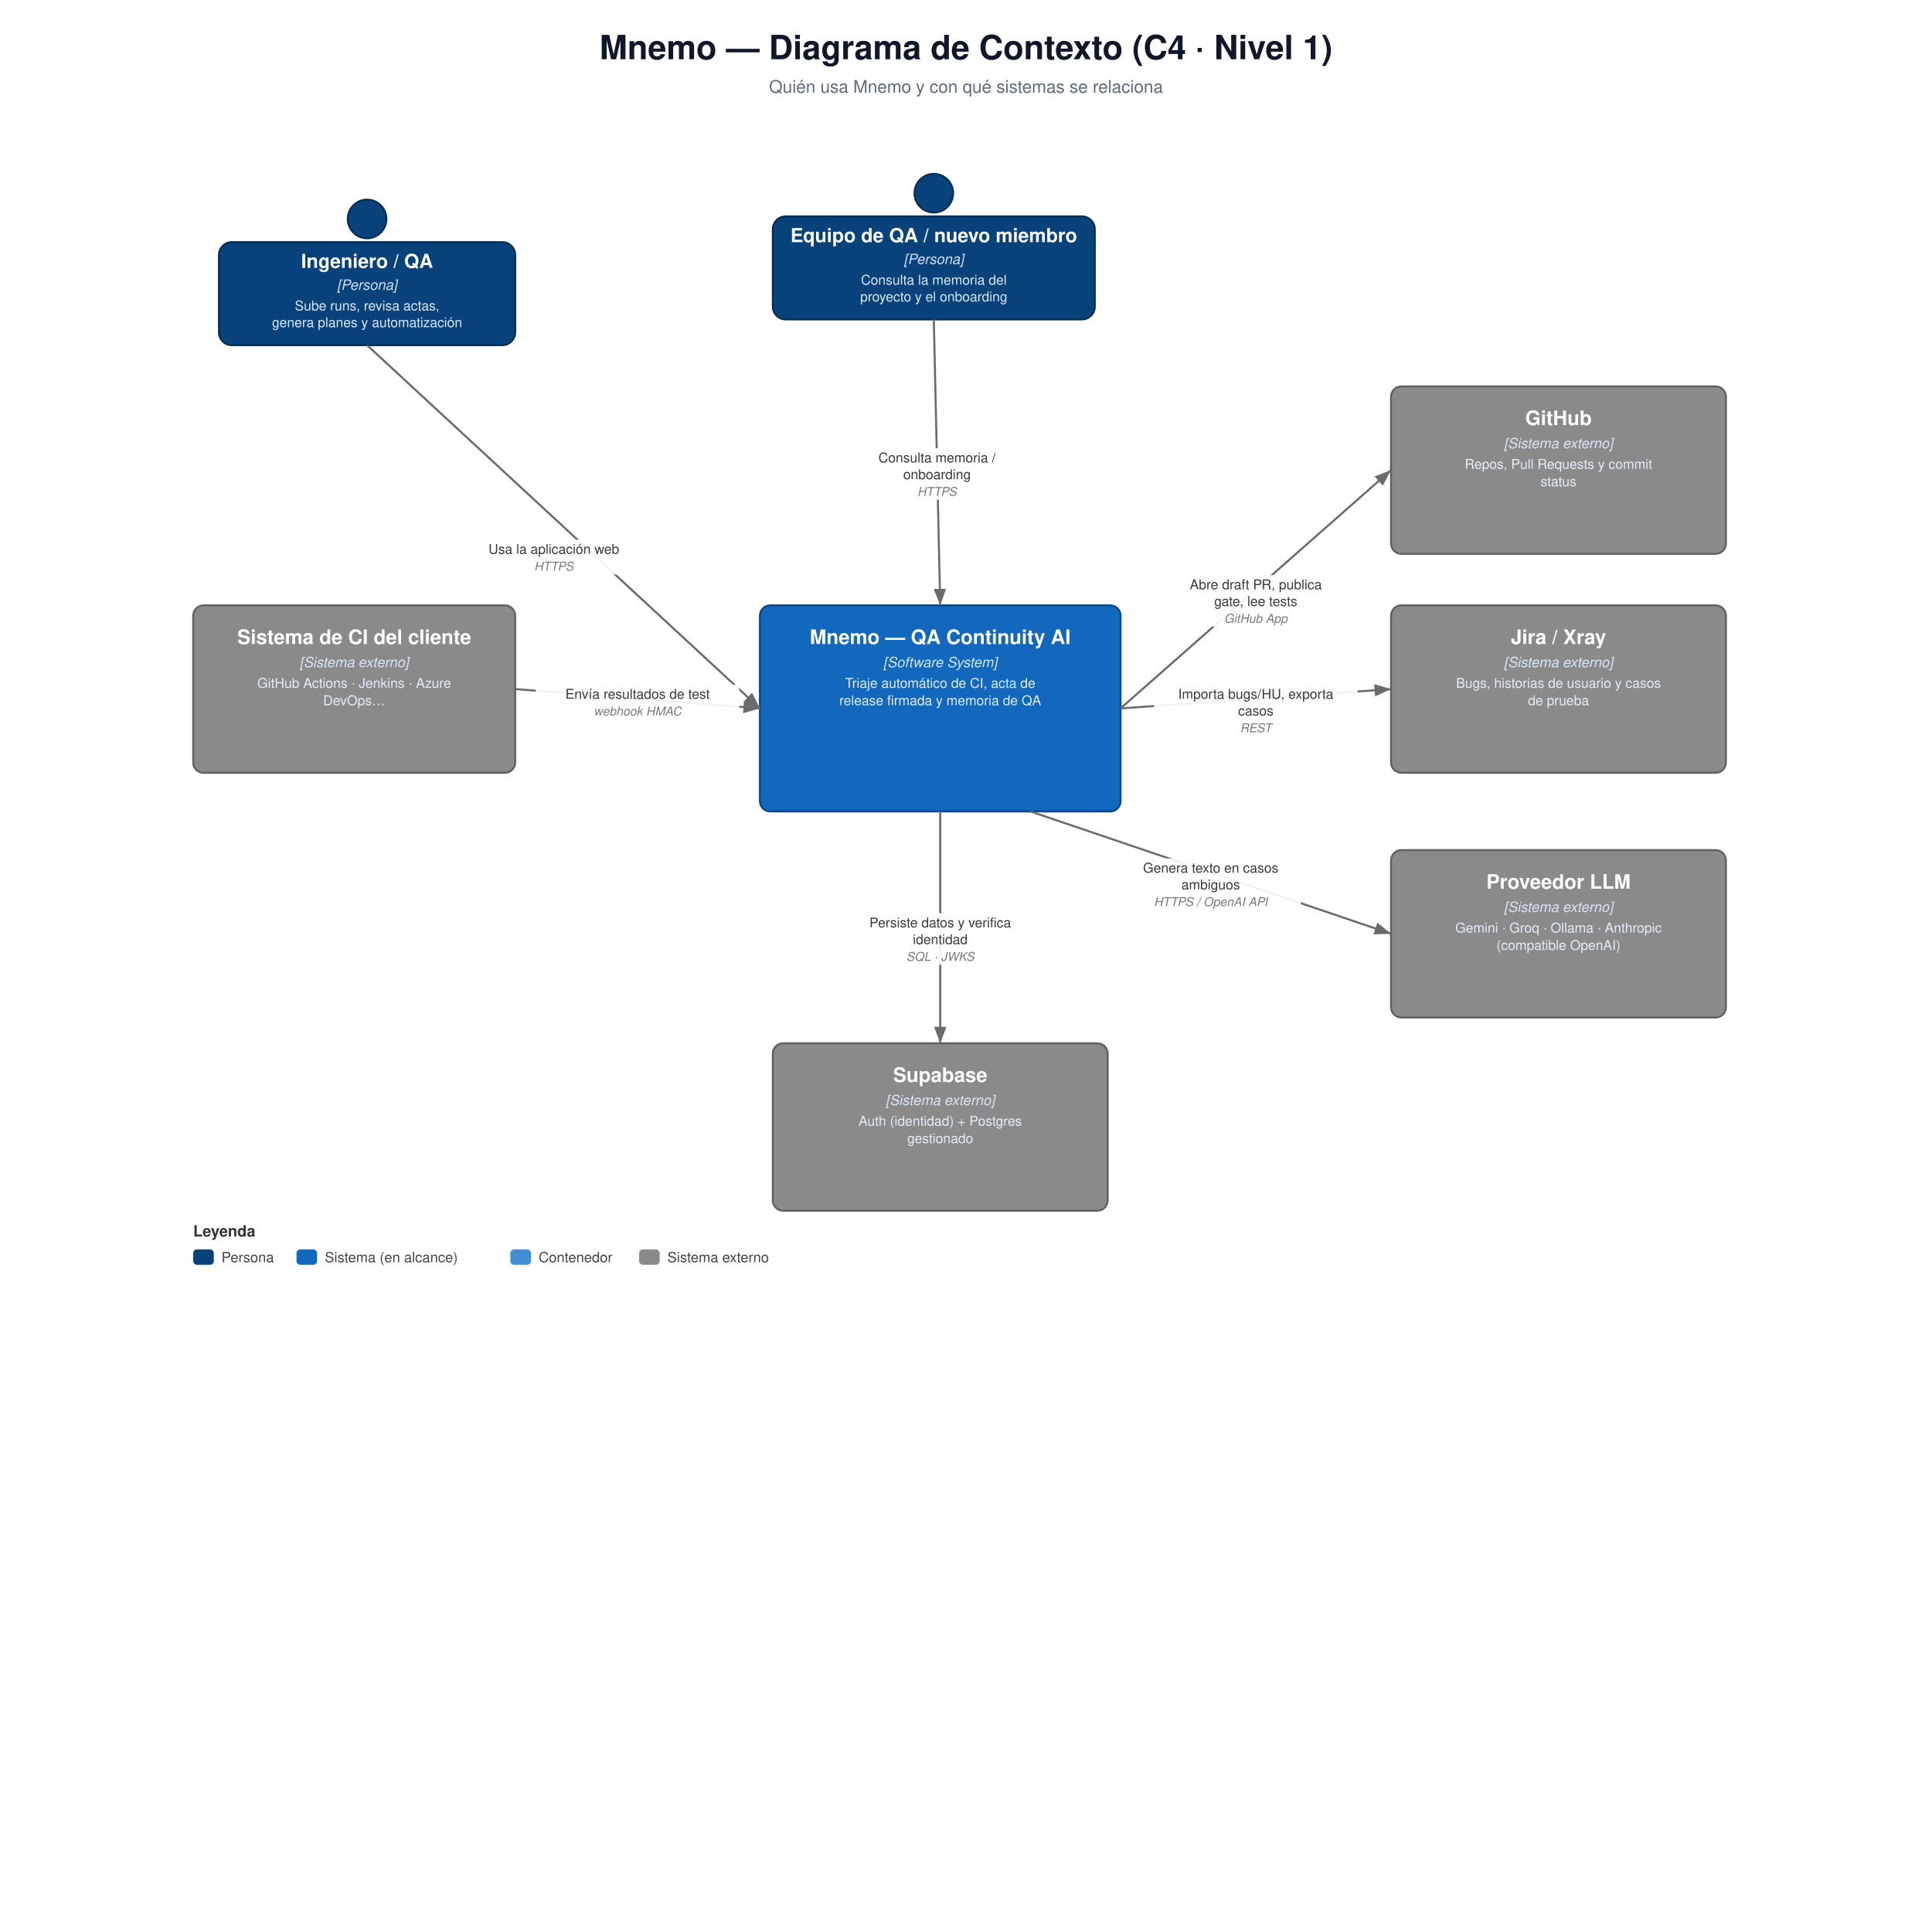
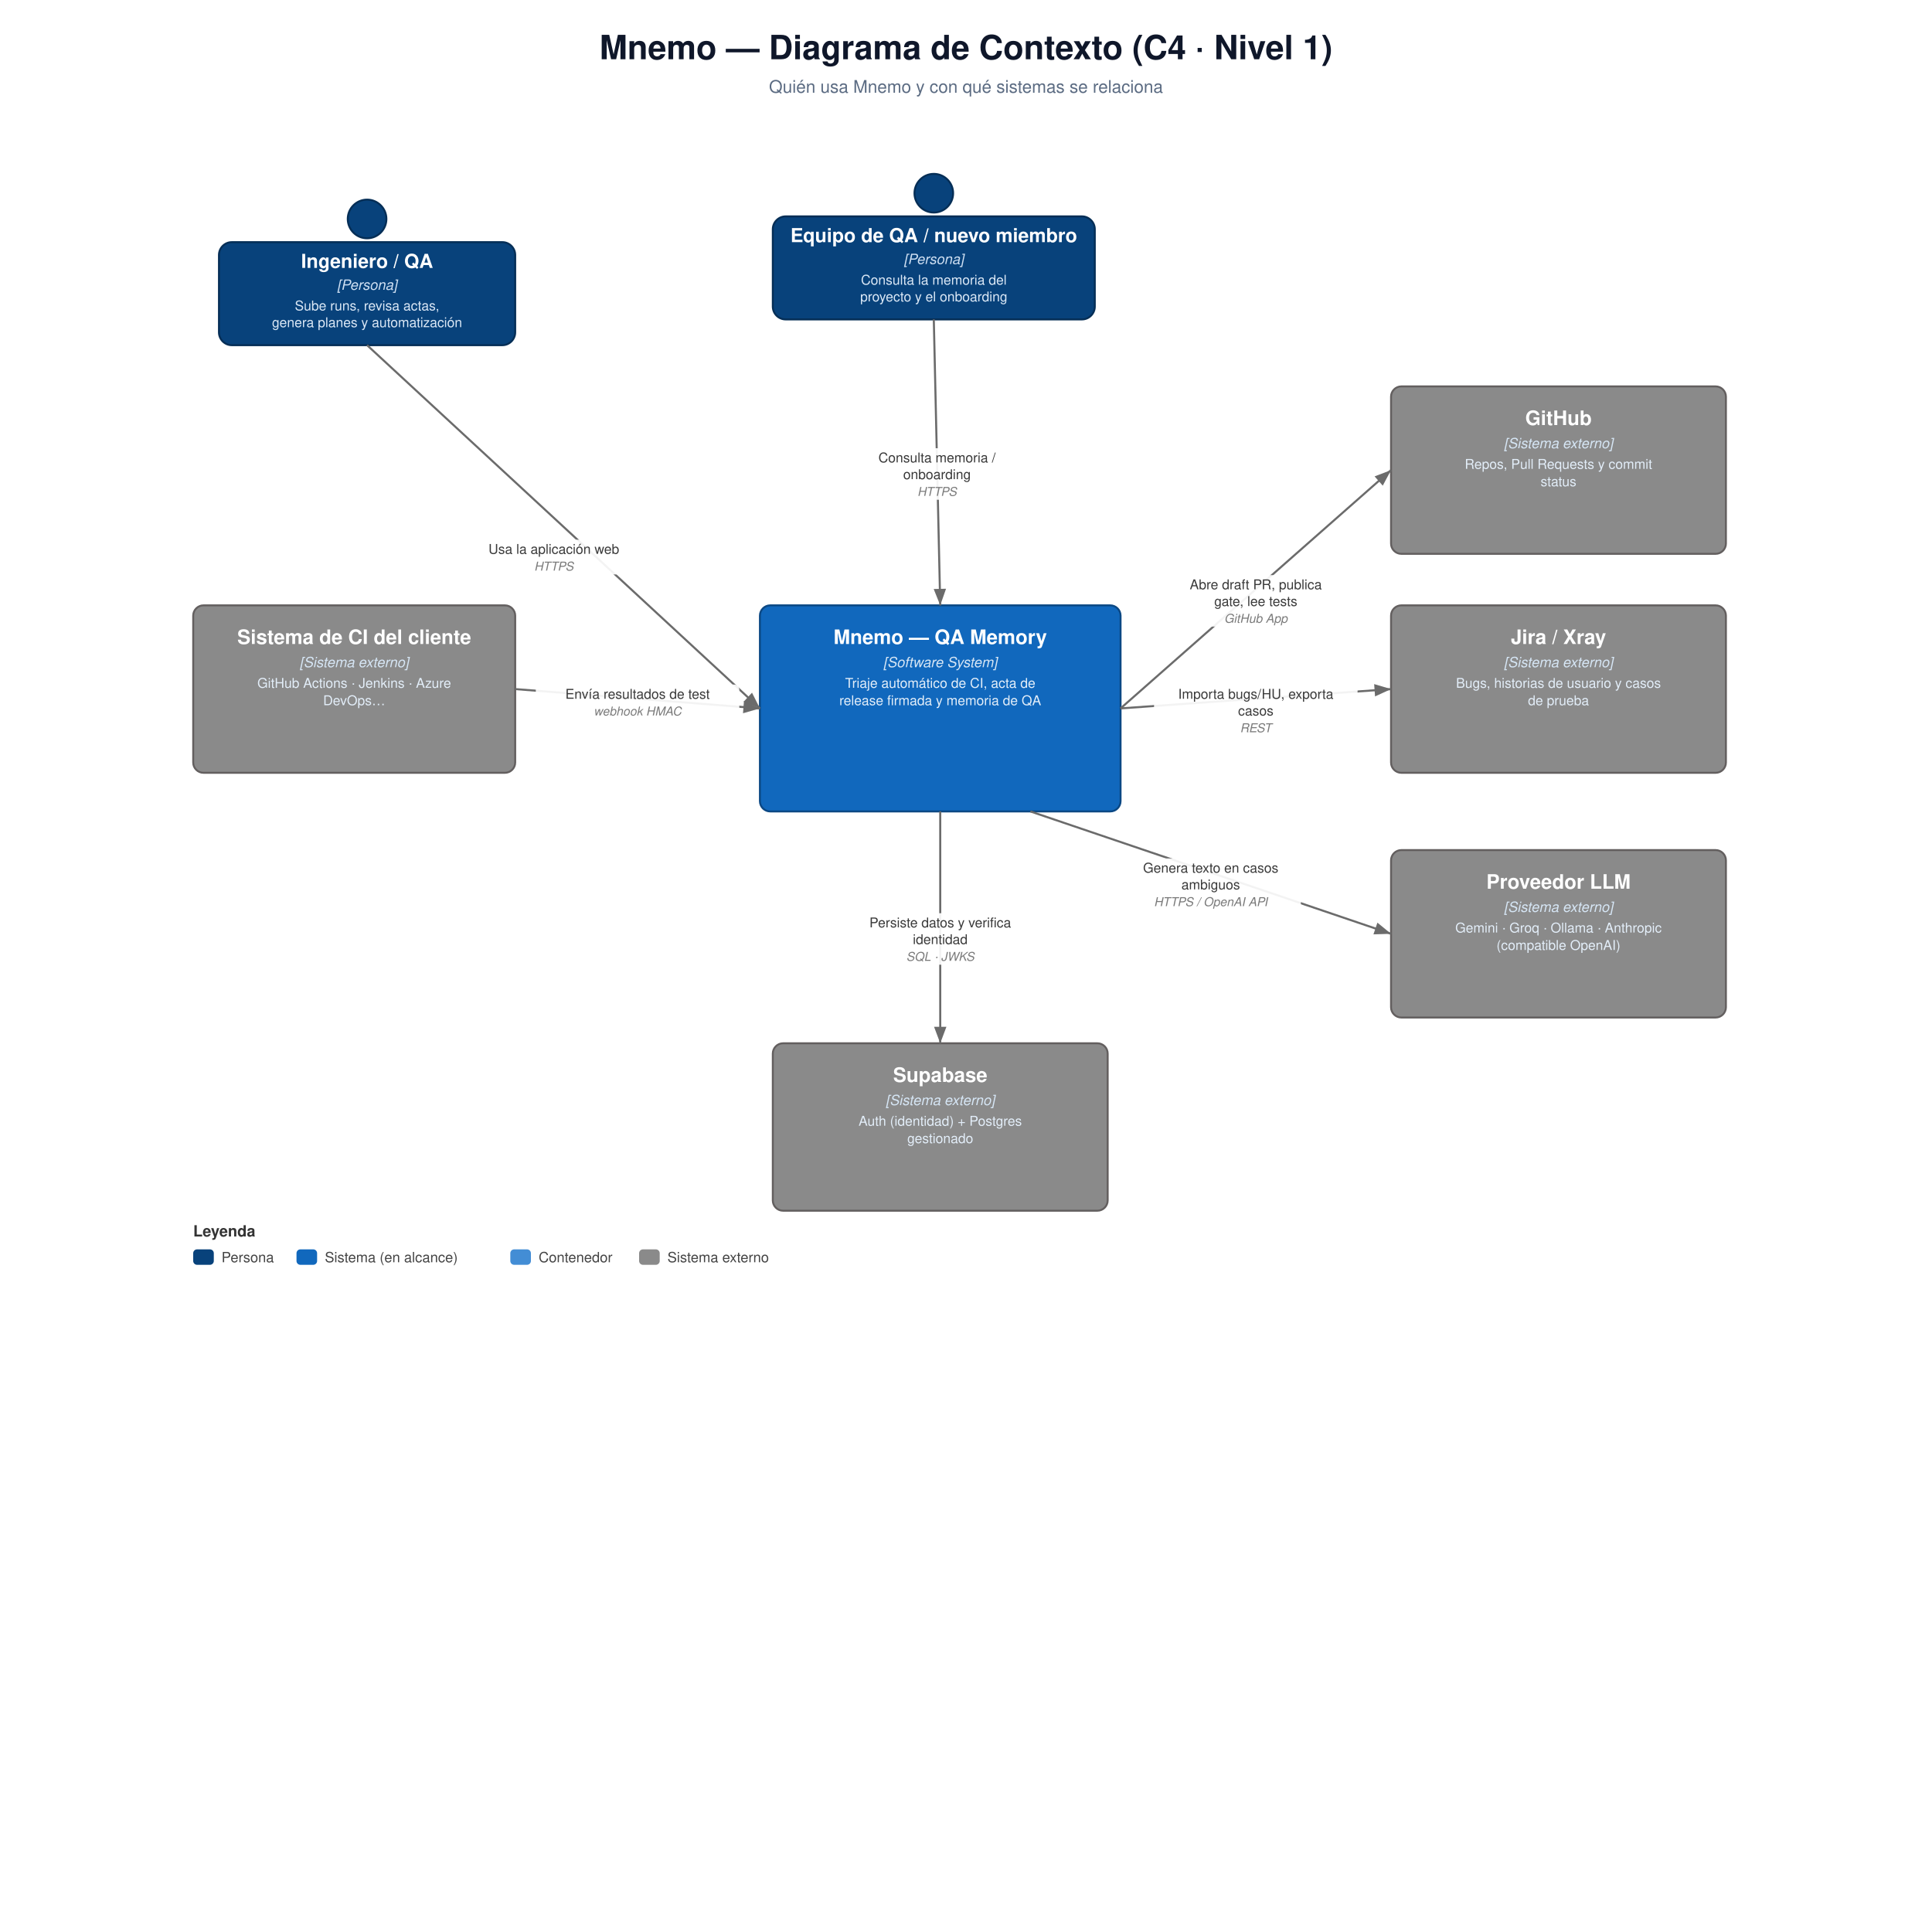
<svg xmlns="http://www.w3.org/2000/svg" width="3000" height="3000" viewBox="0 0 1500 1500">
  <defs>
    <marker id="arr" markerWidth="10" markerHeight="10" refX="8" refY="3" orient="auto">
      <path d="M0,0 L8,3 L0,6 Z" fill="#6b6b6b" />
    </marker>
    <style>text{font-family:"Helvetica Neue",Helvetica,Arial,sans-serif}</style>
  </defs>
  <rect x="0" y="0" width="1500" height="1500" fill="#ffffff" />
  <text x="750.0" y="46" font-size="26" fill="#0f172a" font-weight="700" text-anchor="middle">Mnemo — Diagrama de Contexto (C4 · Nivel 1)</text>
  <text x="750.0" y="72" font-size="13.5" fill="#5b6b82" font-weight="400" text-anchor="middle">Quién usa Mnemo y con qué sistemas se relaciona</text>
  <circle cx="285.0" cy="170" r="15" fill="#08427b" stroke="#052e56" stroke-width="1.5" />
  <rect x="170" y="188" width="230" height="80" rx="10" fill="#08427b" stroke="#052e56" stroke-width="1.5" />
  <text x="285.0" y="208" font-size="15" fill="#ffffff" font-weight="700" text-anchor="middle">Ingeniero / QA</text>
  <text x="285.0" y="225" font-size="11" fill="#cfe0f3" font-weight="400" text-anchor="middle" font-style="italic">[Persona]</text>
  <text x="285.0" y="241" font-size="10.5" fill="#dbe8f6" font-weight="400" text-anchor="middle">Sube runs, revisa actas,</text>
  <text x="285.0" y="254" font-size="10.5" fill="#dbe8f6" font-weight="400" text-anchor="middle">genera planes y automatización</text>
  <circle cx="725.0" cy="150" r="15" fill="#08427b" stroke="#052e56" stroke-width="1.5" />
  <rect x="600" y="168" width="250" height="80" rx="10" fill="#08427b" stroke="#052e56" stroke-width="1.5" />
  <text x="725.0" y="188" font-size="15" fill="#ffffff" font-weight="700" text-anchor="middle">Equipo de QA / nuevo miembro</text>
  <text x="725.0" y="205" font-size="11" fill="#cfe0f3" font-weight="400" text-anchor="middle" font-style="italic">[Persona]</text>
  <text x="725.0" y="221" font-size="10.5" fill="#dbe8f6" font-weight="400" text-anchor="middle">Consulta la memoria del</text>
  <text x="725.0" y="234" font-size="10.5" fill="#dbe8f6" font-weight="400" text-anchor="middle">proyecto y el onboarding</text>
  <rect x="150" y="470" width="250" height="130" rx="8" fill="#8a8a8a" stroke="#635f5f" stroke-width="1.5" />
  <text x="275.0" y="500" font-size="15.5" fill="#ffffff" font-weight="700" text-anchor="middle">Sistema de CI del cliente</text>
  <text x="275.0" y="518" font-size="11" fill="#d6e6f5" font-weight="400" text-anchor="middle" font-style="italic">[Sistema externo]</text>
  <text x="275.0" y="534" font-size="10.5" fill="#e3eef9" font-weight="400" text-anchor="middle">GitHub Actions · Jenkins · Azure</text>
  <text x="275.0" y="547.5" font-size="10.5" fill="#e3eef9" font-weight="400" text-anchor="middle">DevOps…</text>
  <rect x="1080" y="300" width="260" height="130" rx="8" fill="#8a8a8a" stroke="#635f5f" stroke-width="1.5" />
  <text x="1210.0" y="330" font-size="15.5" fill="#ffffff" font-weight="700" text-anchor="middle">GitHub</text>
  <text x="1210.0" y="348" font-size="11" fill="#d6e6f5" font-weight="400" text-anchor="middle" font-style="italic">[Sistema externo]</text>
  <text x="1210.0" y="364" font-size="10.5" fill="#e3eef9" font-weight="400" text-anchor="middle">Repos, Pull Requests y commit</text>
  <text x="1210.0" y="377.5" font-size="10.5" fill="#e3eef9" font-weight="400" text-anchor="middle">status</text>
  <rect x="1080" y="470" width="260" height="130" rx="8" fill="#8a8a8a" stroke="#635f5f" stroke-width="1.5" />
  <text x="1210.0" y="500" font-size="15.5" fill="#ffffff" font-weight="700" text-anchor="middle">Jira / Xray</text>
  <text x="1210.0" y="518" font-size="11" fill="#d6e6f5" font-weight="400" text-anchor="middle" font-style="italic">[Sistema externo]</text>
  <text x="1210.0" y="534" font-size="10.5" fill="#e3eef9" font-weight="400" text-anchor="middle">Bugs, historias de usuario y casos</text>
  <text x="1210.0" y="547.5" font-size="10.5" fill="#e3eef9" font-weight="400" text-anchor="middle">de prueba</text>
  <rect x="1080" y="660" width="260" height="130" rx="8" fill="#8a8a8a" stroke="#635f5f" stroke-width="1.5" />
  <text x="1210.0" y="690" font-size="15.5" fill="#ffffff" font-weight="700" text-anchor="middle">Proveedor LLM</text>
  <text x="1210.0" y="708" font-size="11" fill="#d6e6f5" font-weight="400" text-anchor="middle" font-style="italic">[Sistema externo]</text>
  <text x="1210.0" y="724" font-size="10.5" fill="#e3eef9" font-weight="400" text-anchor="middle">Gemini · Groq · Ollama · Anthropic</text>
  <text x="1210.0" y="737.5" font-size="10.5" fill="#e3eef9" font-weight="400" text-anchor="middle">(compatible OpenAI)</text>
  <rect x="600" y="810" width="260" height="130" rx="8" fill="#8a8a8a" stroke="#635f5f" stroke-width="1.5" />
  <text x="730.0" y="840" font-size="15.5" fill="#ffffff" font-weight="700" text-anchor="middle">Supabase</text>
  <text x="730.0" y="858" font-size="11" fill="#d6e6f5" font-weight="400" text-anchor="middle" font-style="italic">[Sistema externo]</text>
  <text x="730.0" y="874" font-size="10.5" fill="#e3eef9" font-weight="400" text-anchor="middle">Auth (identidad) + Postgres</text>
  <text x="730.0" y="887.5" font-size="10.5" fill="#e3eef9" font-weight="400" text-anchor="middle">gestionado</text>
  <rect x="590" y="470" width="280" height="160" rx="8" fill="#1168bd" stroke="#0b4884" stroke-width="1.5" />
-   <text x="730.0" y="500" font-size="15.5" fill="#ffffff" font-weight="700" text-anchor="middle">Mnemo — QA Continuity AI</text>
+   <text x="730.0" y="500" font-size="15.5" fill="#ffffff" font-weight="700" text-anchor="middle">Mnemo — QA Memory</text>
  <text x="730.0" y="518" font-size="11" fill="#d6e6f5" font-weight="400" text-anchor="middle" font-style="italic">[Software System]</text>
  <text x="730.0" y="534" font-size="10.5" fill="#e3eef9" font-weight="400" text-anchor="middle">Triaje automático de CI, acta de</text>
  <text x="730.0" y="547.5" font-size="10.5" fill="#e3eef9" font-weight="400" text-anchor="middle">release firmada y memoria de QA</text>
  <line x1="285.0" y1="268" x2="590" y2="550.0" stroke="#6b6b6b" stroke-width="1.6" stroke-dasharray="1 0" marker-end="url(#arr)" />
  <rect x="360.0" y="419" width="140.0" height="27" rx="4" fill="#ffffff" opacity="0.92" />
  <text x="430" y="430" font-size="10.5" fill="#3a3a3a" font-weight="500" text-anchor="middle">Usa la aplicación web</text>
  <text x="430" y="443" font-size="9.5" fill="#7a7a7a" font-weight="400" text-anchor="middle" font-style="italic" font-family="ui-monospace,Menlo,monospace">HTTPS</text>
  <line x1="725.0" y1="248" x2="730.0" y2="470" stroke="#6b6b6b" stroke-width="1.6" stroke-dasharray="1 0" marker-end="url(#arr)" />
  <rect x="666.5" y="348.0" width="122.0" height="40" rx="4" fill="#ffffff" opacity="0.92" />
  <text x="727.5" y="359.0" font-size="10.5" fill="#3a3a3a" font-weight="500" text-anchor="middle">Consulta memoria /</text>
  <text x="727.5" y="372.0" font-size="10.5" fill="#3a3a3a" font-weight="500" text-anchor="middle">onboarding</text>
  <text x="727.5" y="385.0" font-size="9.5" fill="#7a7a7a" font-weight="400" text-anchor="middle" font-style="italic" font-family="ui-monospace,Menlo,monospace">HTTPS</text>
  <line x1="400" y1="535.0" x2="590" y2="550.0" stroke="#6b6b6b" stroke-width="1.6" stroke-dasharray="1 0" marker-end="url(#arr)" />
  <rect x="416.0" y="531.5" width="158.0" height="27" rx="4" fill="#ffffff" opacity="0.92" />
  <text x="495.0" y="542.5" font-size="10.5" fill="#3a3a3a" font-weight="500" text-anchor="middle">Envía resultados de test</text>
  <text x="495.0" y="555.5" font-size="9.5" fill="#7a7a7a" font-weight="400" text-anchor="middle" font-style="italic" font-family="ui-monospace,Menlo,monospace">webhook HMAC</text>
  <line x1="870" y1="550.0" x2="1080" y2="365.0" stroke="#6b6b6b" stroke-width="1.6" stroke-dasharray="1 0" marker-end="url(#arr)" />
  <rect x="902.0" y="446.5" width="146.0" height="40" rx="4" fill="#ffffff" opacity="0.92" />
  <text x="975.0" y="457.5" font-size="10.5" fill="#3a3a3a" font-weight="500" text-anchor="middle">Abre draft PR, publica</text>
  <text x="975.0" y="470.5" font-size="10.5" fill="#3a3a3a" font-weight="500" text-anchor="middle">gate, lee tests</text>
  <text x="975.0" y="483.5" font-size="9.5" fill="#7a7a7a" font-weight="400" text-anchor="middle" font-style="italic" font-family="ui-monospace,Menlo,monospace">GitHub App</text>
  <line x1="870" y1="550.0" x2="1080" y2="535.0" stroke="#6b6b6b" stroke-width="1.6" stroke-dasharray="1 0" marker-end="url(#arr)" />
  <rect x="896.0" y="531.5" width="158.0" height="40" rx="4" fill="#ffffff" opacity="0.92" />
  <text x="975.0" y="542.5" font-size="10.5" fill="#3a3a3a" font-weight="500" text-anchor="middle">Importa bugs/HU, exporta</text>
  <text x="975.0" y="555.5" font-size="10.5" fill="#3a3a3a" font-weight="500" text-anchor="middle">casos</text>
  <text x="975.0" y="568.5" font-size="9.5" fill="#7a7a7a" font-weight="400" text-anchor="middle" font-style="italic" font-family="ui-monospace,Menlo,monospace">REST</text>
  <line x1="800.0" y1="630" x2="1080" y2="725.0" stroke="#6b6b6b" stroke-width="1.6" stroke-dasharray="1 0" marker-end="url(#arr)" />
  <rect x="870.0" y="666.5" width="140.0" height="40" rx="4" fill="#ffffff" opacity="0.92" />
  <text x="940.0" y="677.5" font-size="10.5" fill="#3a3a3a" font-weight="500" text-anchor="middle">Genera texto en casos</text>
  <text x="940.0" y="690.5" font-size="10.5" fill="#3a3a3a" font-weight="500" text-anchor="middle">ambiguos</text>
  <text x="940.0" y="703.5" font-size="9.5" fill="#7a7a7a" font-weight="400" text-anchor="middle" font-style="italic" font-family="ui-monospace,Menlo,monospace">HTTPS / OpenAI API</text>
  <line x1="730.0" y1="630" x2="730.0" y2="810" stroke="#6b6b6b" stroke-width="1.6" stroke-dasharray="1 0" marker-end="url(#arr)" />
  <rect x="648.0" y="709.0" width="164.0" height="40" rx="4" fill="#ffffff" opacity="0.92" />
  <text x="730.0" y="720.0" font-size="10.5" fill="#3a3a3a" font-weight="500" text-anchor="middle">Persiste datos y verifica</text>
  <text x="730.0" y="733.0" font-size="10.5" fill="#3a3a3a" font-weight="500" text-anchor="middle">identidad</text>
  <text x="730.0" y="746.0" font-size="9.5" fill="#7a7a7a" font-weight="400" text-anchor="middle" font-style="italic" font-family="ui-monospace,Menlo,monospace">SQL · JWKS</text>
  <text x="150" y="960" font-size="12" fill="#333" font-weight="700" text-anchor="start">Leyenda</text>
  <rect x="150" y="970" width="16" height="12" rx="3" fill="#08427b" />
  <text x="172" y="980" font-size="11" fill="#444" font-weight="500" text-anchor="start">Persona</text>
  <rect x="230.2" y="970" width="16" height="12" rx="3" fill="#1168bd" />
  <text x="252.2" y="980" font-size="11" fill="#444" font-weight="500" text-anchor="start">Sistema (en alcance)</text>
  <rect x="396.2" y="970" width="16" height="12" rx="3" fill="#438dd5" />
  <text x="418.2" y="980" font-size="11" fill="#444" font-weight="500" text-anchor="start">Contenedor</text>
  <rect x="496.2" y="970" width="16" height="12" rx="3" fill="#8a8a8a" />
  <text x="518.2" y="980" font-size="11" fill="#444" font-weight="500" text-anchor="start">Sistema externo</text>
</svg>
